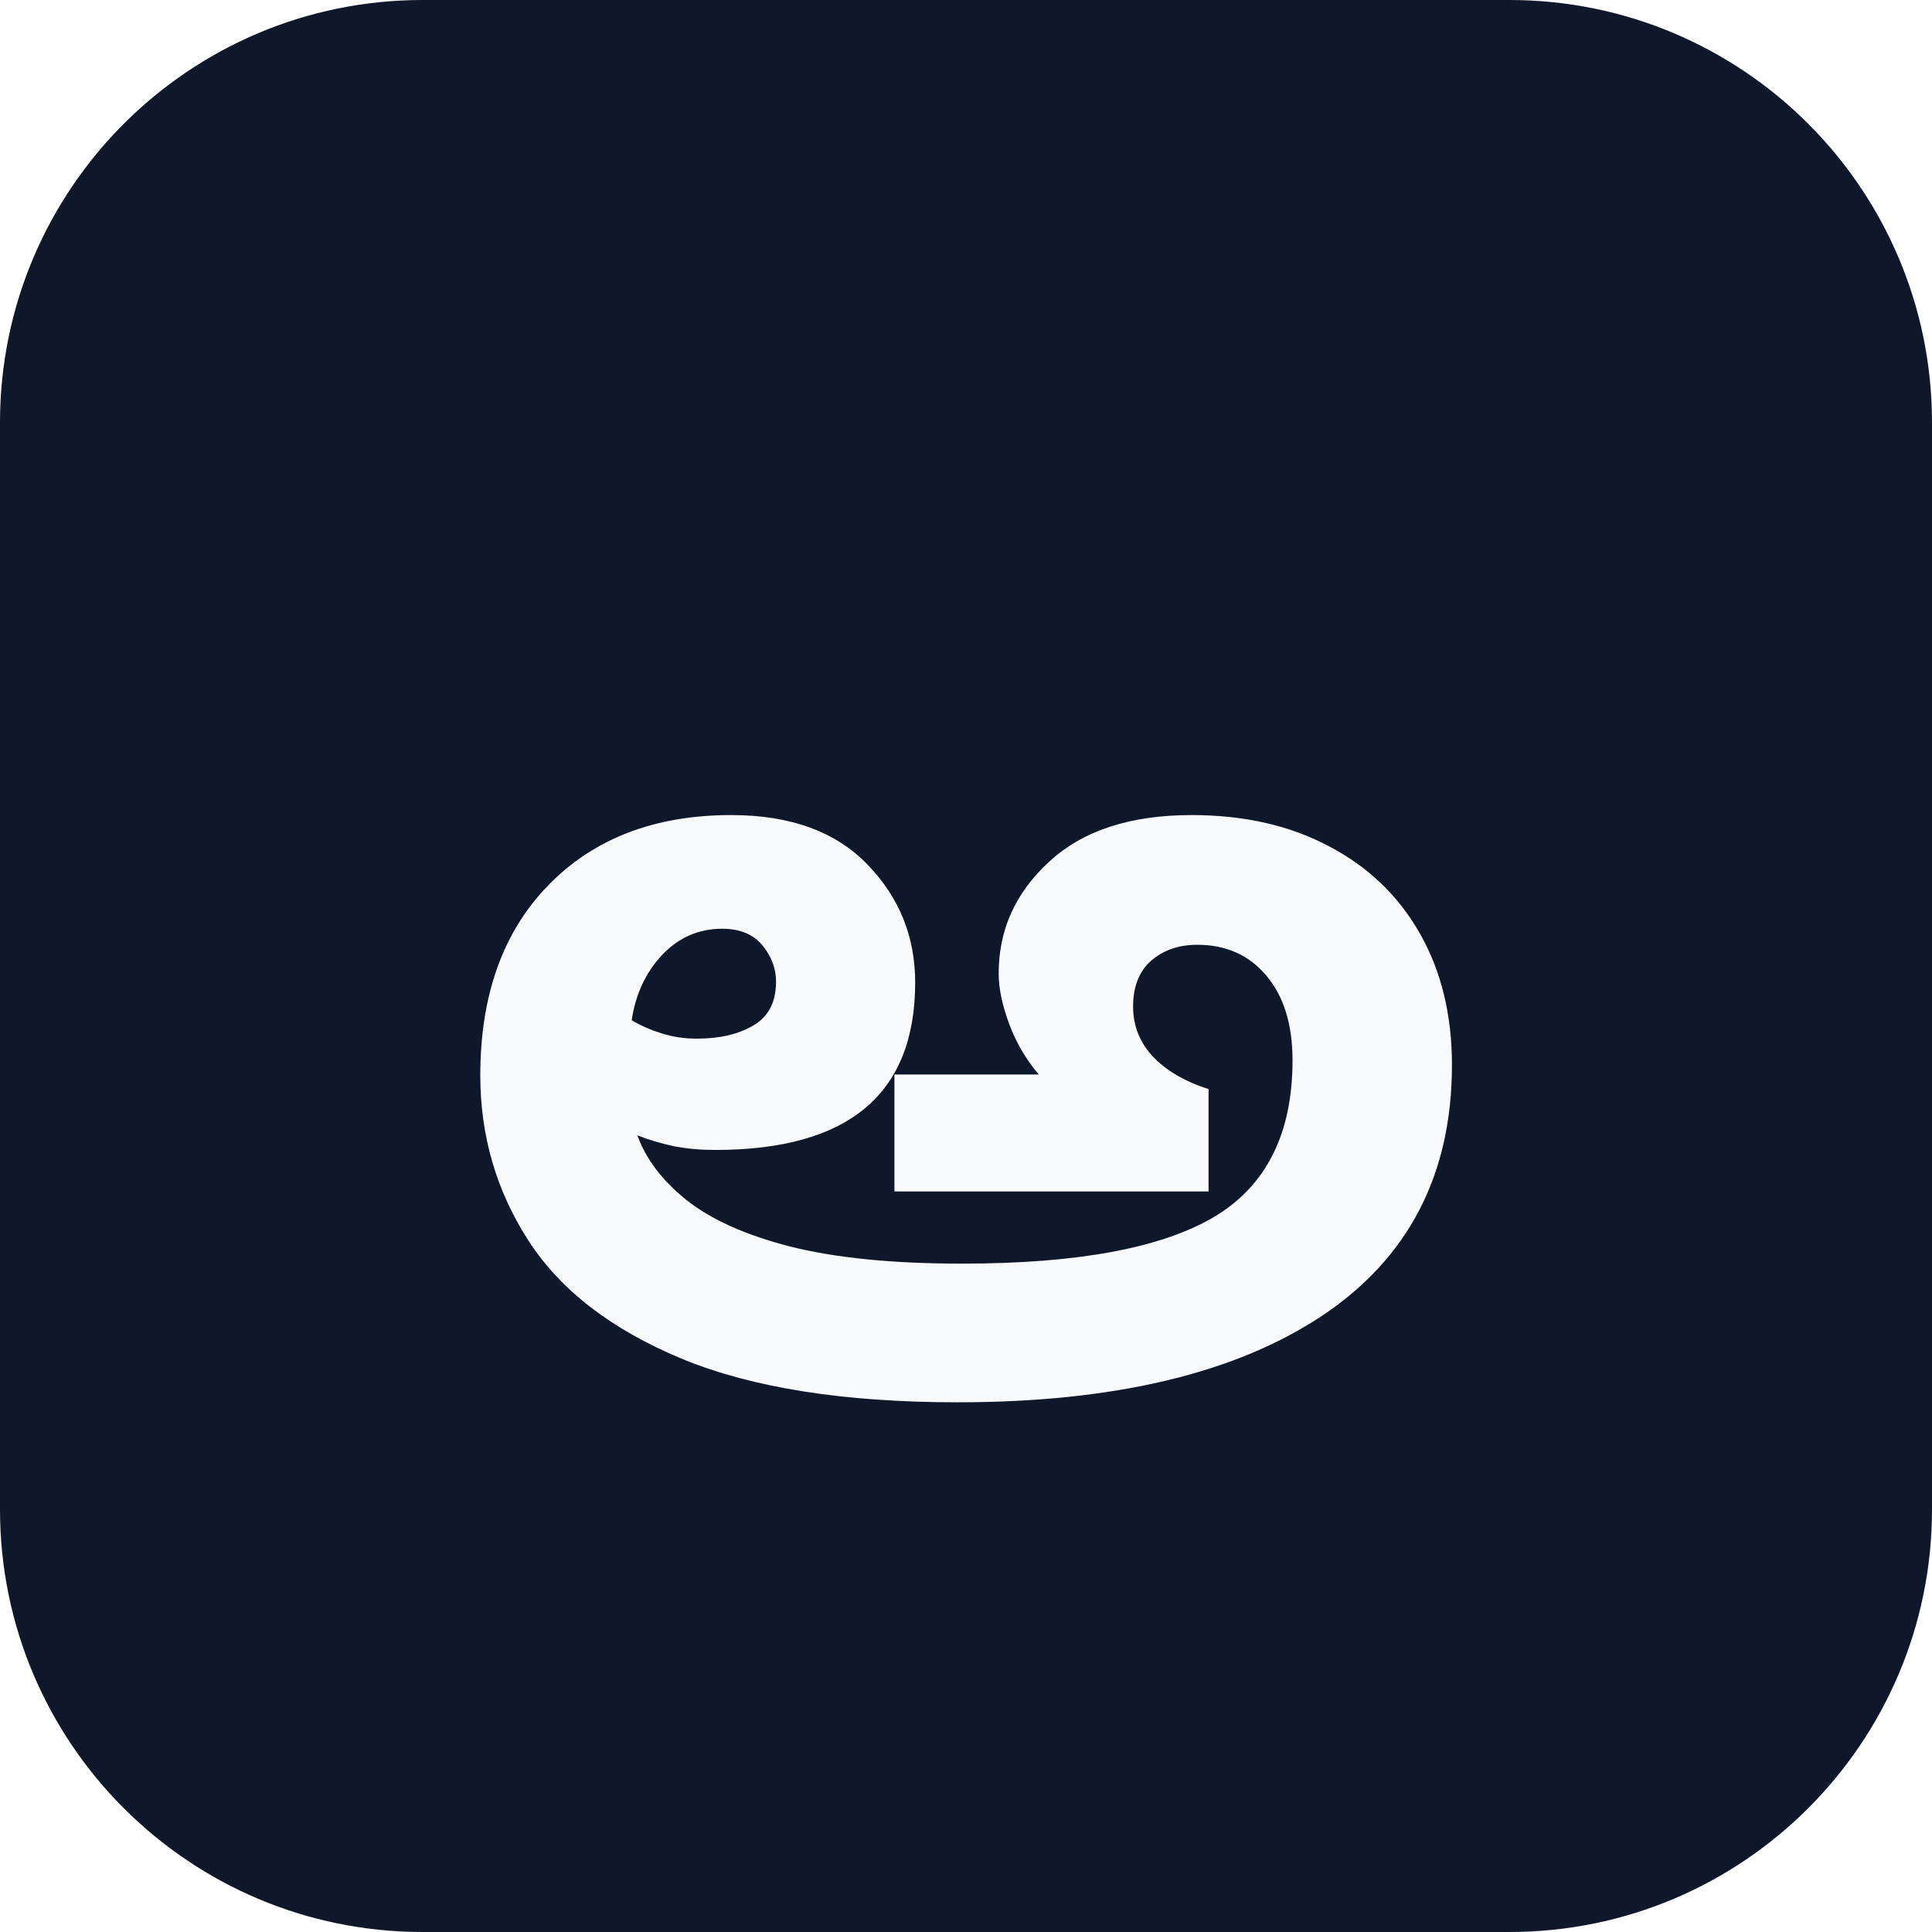
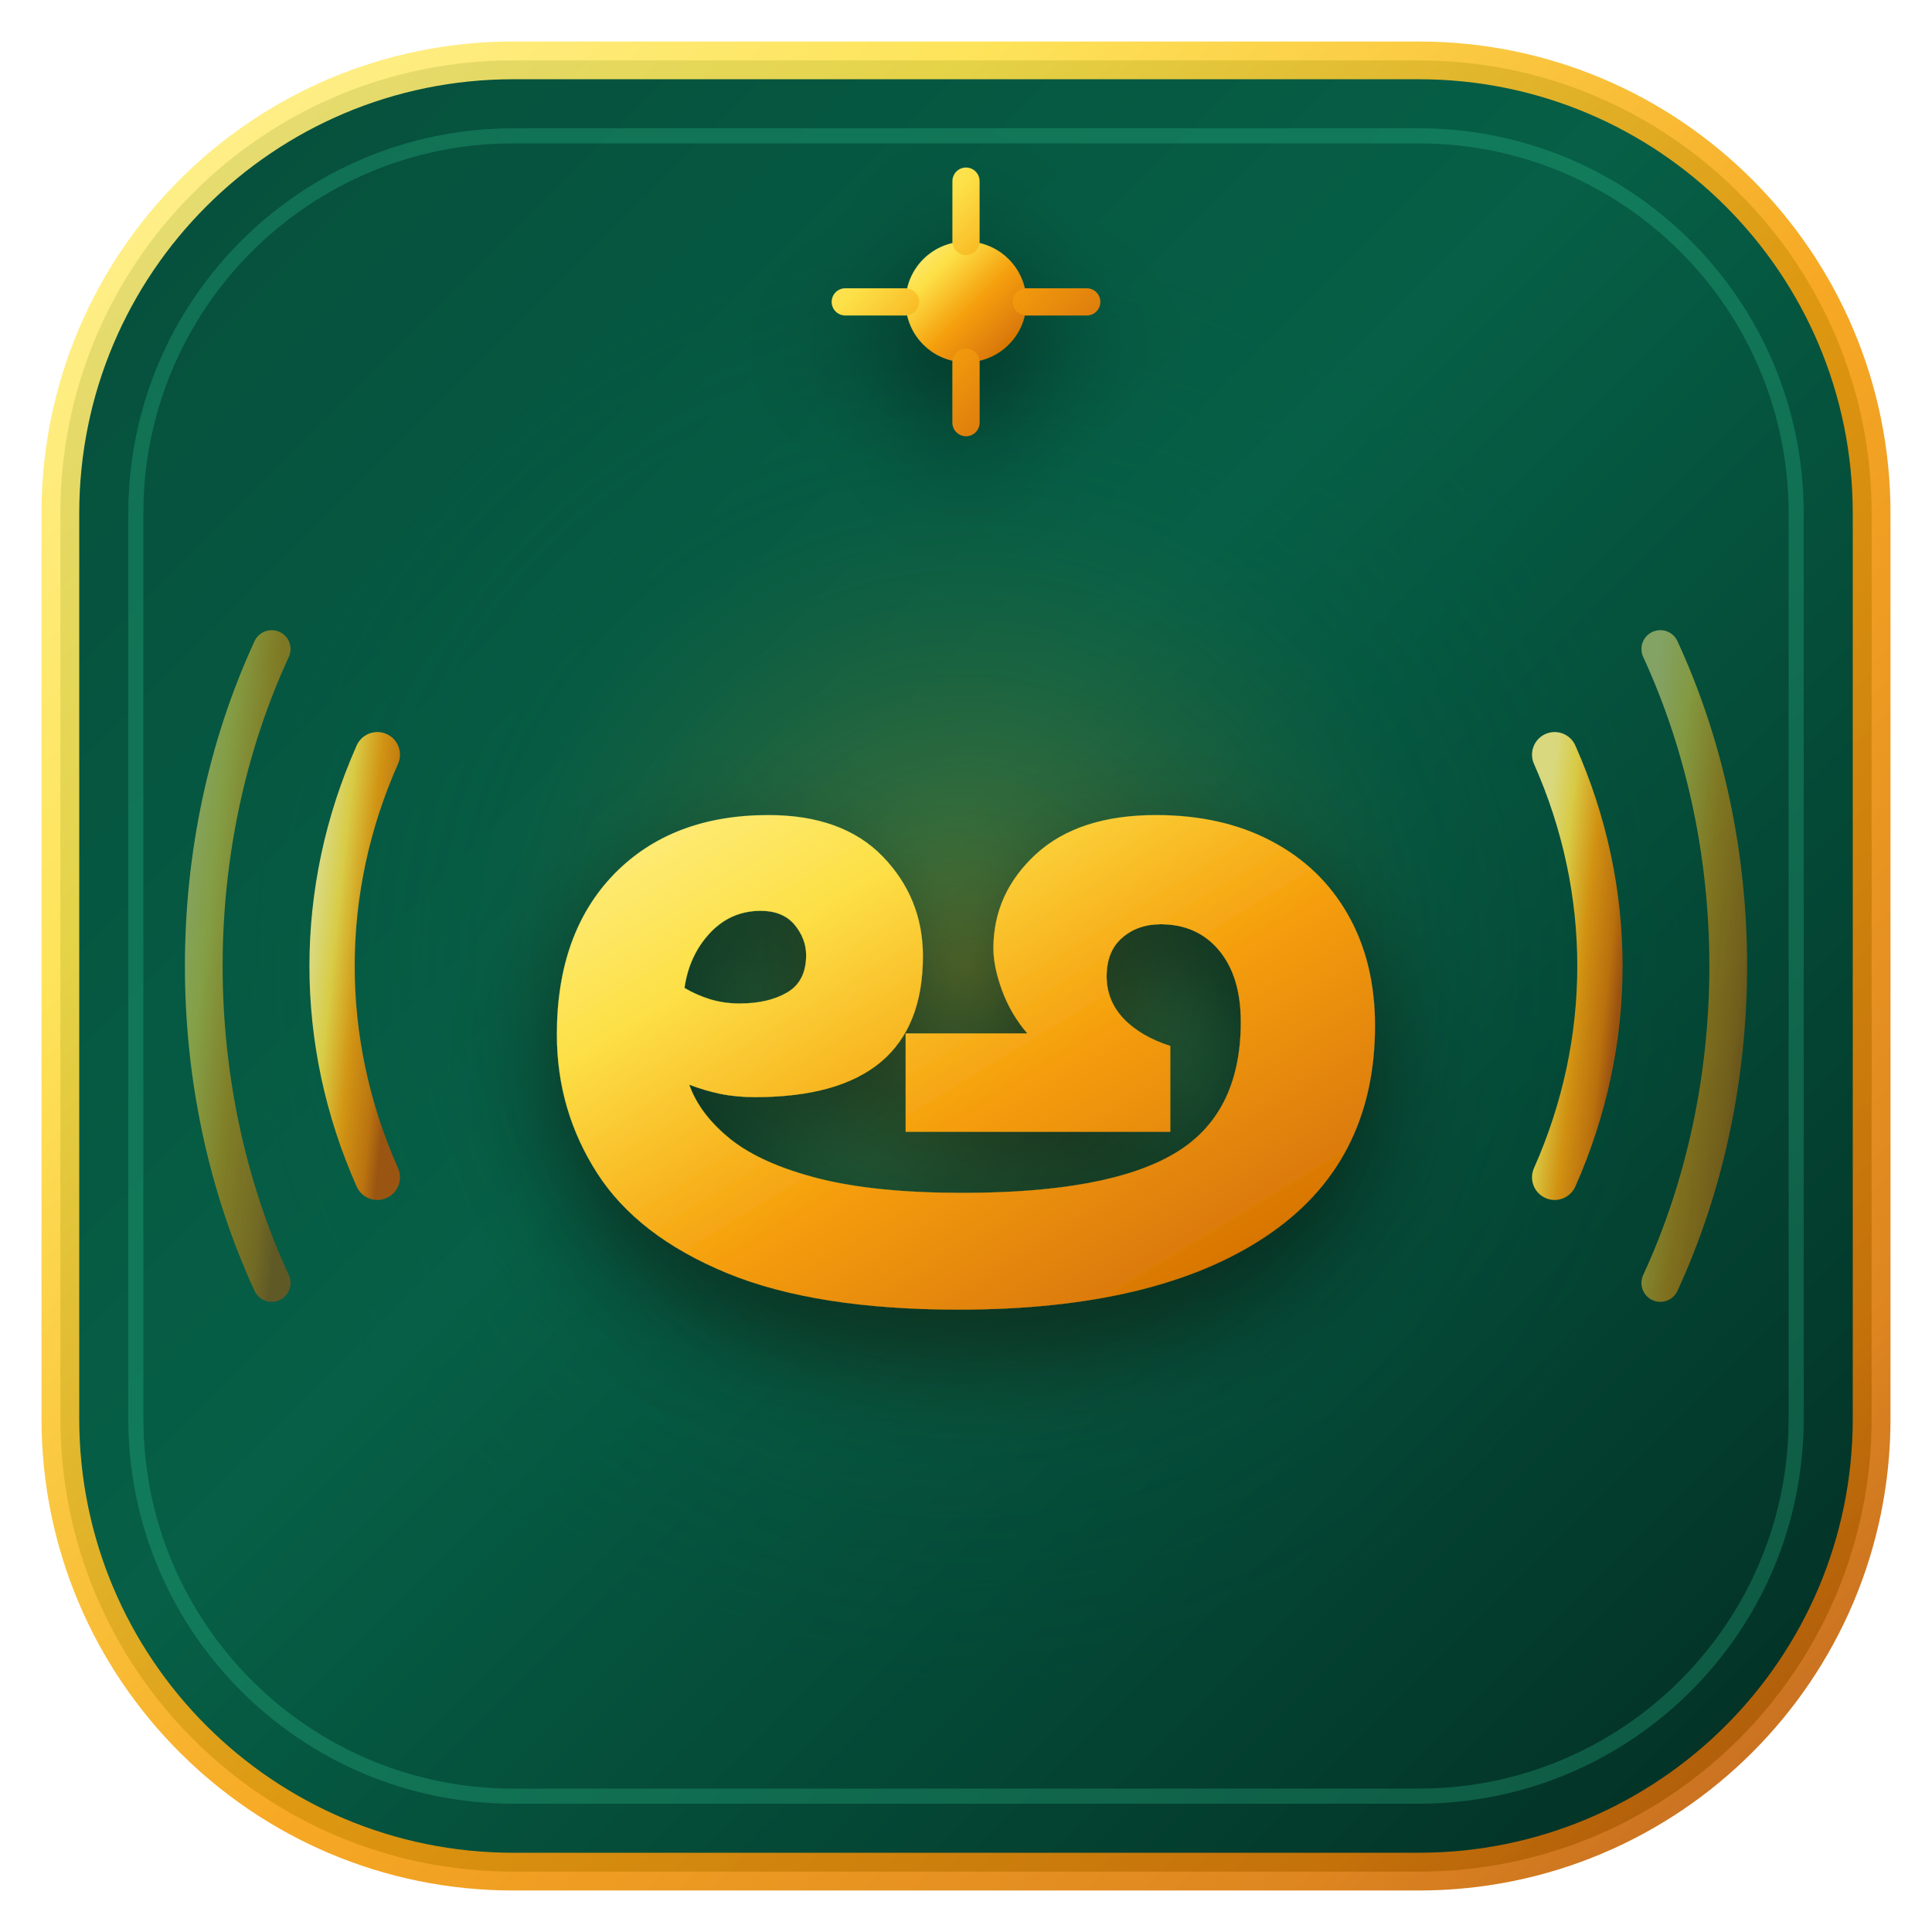
- <svg xmlns="http://www.w3.org/2000/svg" viewBox="0 0 64 64">
-   <rect width="64" height="64" rx="14" fill="#0f172a" />
-   <text x="32" y="46" font-family="Noto Sans Telugu, sans-serif" font-size="38" font-weight="700" fill="#f8fafc" text-anchor="middle">అ</text>
+ <svg xmlns="http://www.w3.org/2000/svg" viewBox="0 0 128 128" fill="none">
+   <defs>
+     <linearGradient id="ardhamBg" x1="0%" y1="0%" x2="100%" y2="100%">
+       <stop offset="0%" stop-color="#064e3b" />
+       <stop offset="45%" stop-color="#065f46" />
+       <stop offset="100%" stop-color="#022c22" />
+     </linearGradient>
+     <linearGradient id="ardhamGold" x1="0%" y1="0%" x2="100%" y2="100%">
+       <stop offset="0%" stop-color="#fef08a" />
+       <stop offset="25%" stop-color="#fde047" />
+       <stop offset="55%" stop-color="#f59e0b" />
+       <stop offset="85%" stop-color="#d97706" />
+       <stop offset="100%" stop-color="#b45309" />
+     </linearGradient>
+     <radialGradient id="goldHalo" cx="50%" cy="50%" r="50%">
+       <stop offset="0%" stop-color="#f59e0b" stop-opacity="0.35" />
+       <stop offset="70%" stop-color="#065f46" stop-opacity="0.1" />
+       <stop offset="100%" stop-color="#065f46" stop-opacity="0" />
+     </radialGradient>
+     <filter id="goldGlow" x="-20%" y="-20%" width="140%" height="140%">
+       <feDropShadow dx="0" dy="3" stdDeviation="3.5" flood-color="#000000" flood-opacity="0.5" />
+     </filter>
+   </defs>
+   <rect x="4" y="4" width="120" height="120" rx="30" fill="url(#ardhamBg)" />
+   <rect x="4" y="4" width="120" height="120" rx="30" stroke="url(#ardhamGold)" stroke-width="2.5" stroke-opacity="0.9" />
+   <rect x="9" y="9" width="110" height="110" rx="25" stroke="#34d399" stroke-width="1" stroke-opacity="0.25" />
+   <circle cx="64" cy="64" r="48" fill="url(#goldHalo)" />
+   <g stroke="url(#ardhamGold)" stroke-linecap="round" opacity="0.85">
+     <path d="M25 50 C21 59 21 69 25 78" stroke-width="3" />
+     <path d="M18 43 C12 56 12 72 18 85" stroke-width="2.5" opacity="0.6" />
+     <path d="M103 50 C107 59 107 69 103 78" stroke-width="3" />
+     <path d="M110 43 C116 56 116 72 110 85" stroke-width="2.5" opacity="0.6" />
+   </g>
+   <g filter="url(#goldGlow)">
+     <text x="64" y="86" font-family="'Noto Sans Telugu', 'Plus Jakarta Sans', system-ui, -apple-system, sans-serif" font-size="64" font-weight="900" fill="url(#ardhamGold)" text-anchor="middle" letter-spacing="-1">అ</text>
+     <circle cx="64" cy="20" r="4" fill="url(#ardhamGold)" />
+     <path d="M64 12 L64 16 M64 24 L64 28 M56 20 L60 20 M68 20 L72 20" stroke="url(#ardhamGold)" stroke-width="1.8" stroke-linecap="round" />
+   </g>
</svg>
